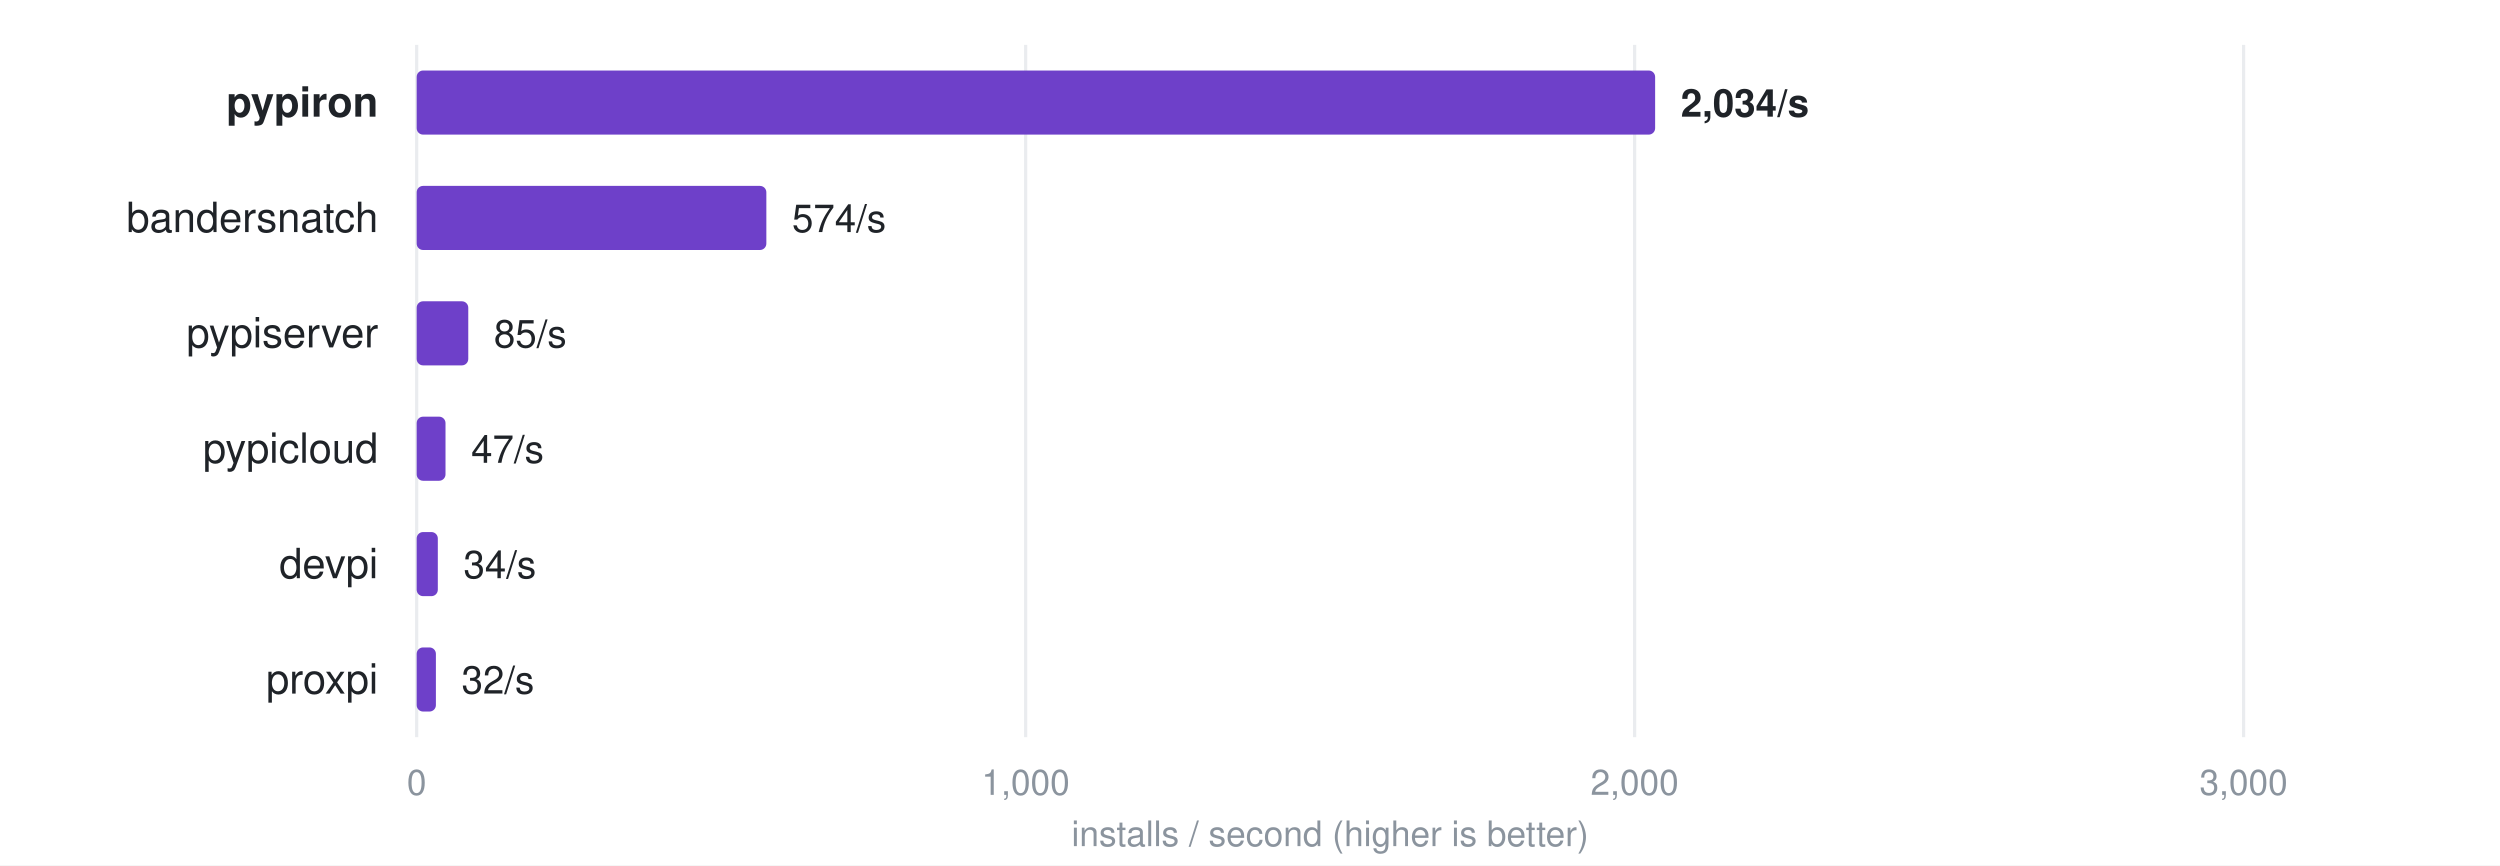
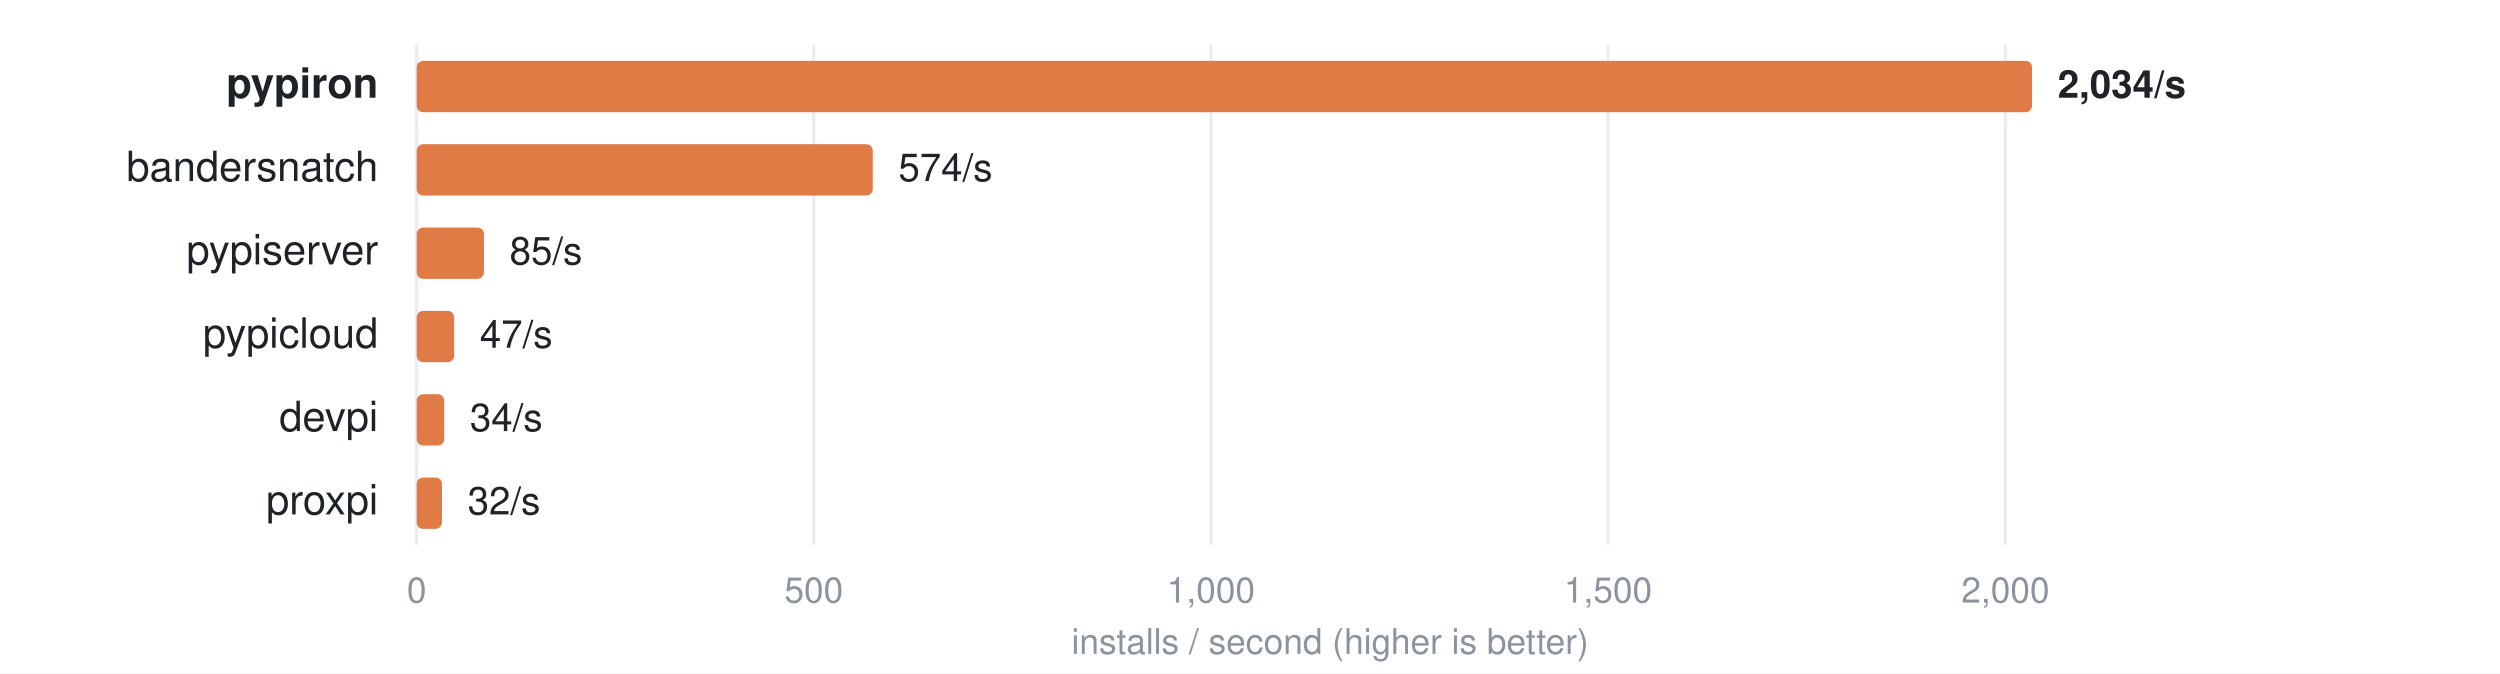
- <svg xmlns="http://www.w3.org/2000/svg" width="780" height="270" font-family="-apple-system,BlinkMacSystemFont,Segoe UI,Helvetica,Arial,sans-serif">
-   <rect width="780" height="270" fill="white" />
-   <line x1="130.0" y1="14" x2="130.0" y2="230" stroke="#eaecef" stroke-width="1" />
-   <text x="130.0" y="248" font-size="11" fill="#8b949e" text-anchor="middle">0</text>
-   <line x1="320.0" y1="14" x2="320.0" y2="230" stroke="#eaecef" stroke-width="1" />
-   <text x="320.0" y="248" font-size="11" fill="#8b949e" text-anchor="middle">1,000</text>
-   <line x1="510.0" y1="14" x2="510.0" y2="230" stroke="#eaecef" stroke-width="1" />
-   <text x="510.0" y="248" font-size="11" fill="#8b949e" text-anchor="middle">2,000</text>
-   <line x1="700.0" y1="14" x2="700.0" y2="230" stroke="#eaecef" stroke-width="1" />
-   <text x="700.0" y="248" font-size="11" fill="#8b949e" text-anchor="middle">3,000</text>
-   <text x="415.0" y="264" font-size="11" fill="#8b949e" text-anchor="middle">installs / second (higher is better)</text>
-   <text x="118" y="36.4" font-size="13" font-weight="700" fill="#1f2328" text-anchor="end">pypiron</text>
-   <rect x="130" y="22.0" width="386.4" height="20" rx="2" fill="#6e40c9" />
-   <text x="524.4" y="36.4" font-size="12" font-weight="700" fill="#1f2328">2,034/s</text>
-   <text x="118" y="72.4" font-size="13" font-weight="400" fill="#1f2328" text-anchor="end">bandersnatch</text>
-   <rect x="130" y="58.0" width="109.1" height="20" rx="2" fill="#6e40c9" />
-   <text x="247.1" y="72.4" font-size="12" font-weight="400" fill="#1f2328">574/s</text>
-   <text x="118" y="108.4" font-size="13" font-weight="400" fill="#1f2328" text-anchor="end">pypiserver</text>
-   <rect x="130" y="94.0" width="16.1" height="20" rx="2" fill="#6e40c9" />
-   <text x="154.1" y="108.4" font-size="12" font-weight="400" fill="#1f2328">85/s</text>
-   <text x="118" y="144.4" font-size="13" font-weight="400" fill="#1f2328" text-anchor="end">pypicloud</text>
-   <rect x="130" y="130.0" width="9.0" height="20" rx="2" fill="#6e40c9" />
-   <text x="147.0" y="144.4" font-size="12" font-weight="400" fill="#1f2328">47/s</text>
-   <text x="118" y="180.4" font-size="13" font-weight="400" fill="#1f2328" text-anchor="end">devpi</text>
-   <rect x="130" y="166.0" width="6.6" height="20" rx="2" fill="#6e40c9" />
-   <text x="144.6" y="180.4" font-size="12" font-weight="400" fill="#1f2328">34/s</text>
-   <text x="118" y="216.4" font-size="13" font-weight="400" fill="#1f2328" text-anchor="end">proxpi</text>
-   <rect x="130" y="202.0" width="6.0" height="20" rx="2" fill="#6e40c9" />
-   <text x="144.0" y="216.4" font-size="12" font-weight="400" fill="#1f2328">32/s</text>
+ <svg xmlns="http://www.w3.org/2000/svg" width="780" height="210" font-family="-apple-system,BlinkMacSystemFont,Segoe UI,Helvetica,Arial,sans-serif">
+   <rect width="780" height="210" fill="white" />
+   <line x1="130.0" y1="14" x2="130.0" y2="170" stroke="#eaecef" stroke-width="1" />
+   <text x="130.0" y="188" font-size="11" fill="#8b949e" text-anchor="middle">0</text>
+   <line x1="253.9" y1="14" x2="253.9" y2="170" stroke="#eaecef" stroke-width="1" />
+   <text x="253.9" y="188" font-size="11" fill="#8b949e" text-anchor="middle">500</text>
+   <line x1="377.8" y1="14" x2="377.8" y2="170" stroke="#eaecef" stroke-width="1" />
+   <text x="377.8" y="188" font-size="11" fill="#8b949e" text-anchor="middle">1,000</text>
+   <line x1="501.7" y1="14" x2="501.7" y2="170" stroke="#eaecef" stroke-width="1" />
+   <text x="501.7" y="188" font-size="11" fill="#8b949e" text-anchor="middle">1,500</text>
+   <line x1="625.7" y1="14" x2="625.7" y2="170" stroke="#eaecef" stroke-width="1" />
+   <text x="625.7" y="188" font-size="11" fill="#8b949e" text-anchor="middle">2,000</text>
+   <text x="415.0" y="204" font-size="11" fill="#8b949e" text-anchor="middle">installs / second (higher is better)</text>
+   <text x="118" y="30.5" font-size="13" font-weight="700" fill="#1f2328" text-anchor="end">pypiron</text>
+   <rect x="130" y="19.0" width="504.0" height="16" rx="2" fill="#e07b45" />
+   <text x="642.0" y="30.5" font-size="12" font-weight="700" fill="#1f2328">2,034/s</text>
+   <text x="118" y="56.5" font-size="13" font-weight="400" fill="#1f2328" text-anchor="end">bandersnatch</text>
+   <rect x="130" y="45.0" width="142.3" height="16" rx="2" fill="#e07b45" />
+   <text x="280.3" y="56.5" font-size="12" font-weight="400" fill="#1f2328">574/s</text>
+   <text x="118" y="82.5" font-size="13" font-weight="400" fill="#1f2328" text-anchor="end">pypiserver</text>
+   <rect x="130" y="71.0" width="21.0" height="16" rx="2" fill="#e07b45" />
+   <text x="159.0" y="82.5" font-size="12" font-weight="400" fill="#1f2328">85/s</text>
+   <text x="118" y="108.5" font-size="13" font-weight="400" fill="#1f2328" text-anchor="end">pypicloud</text>
+   <rect x="130" y="97.0" width="11.7" height="16" rx="2" fill="#e07b45" />
+   <text x="149.7" y="108.5" font-size="12" font-weight="400" fill="#1f2328">47/s</text>
+   <text x="118" y="134.5" font-size="13" font-weight="400" fill="#1f2328" text-anchor="end">devpi</text>
+   <rect x="130" y="123.0" width="8.6" height="16" rx="2" fill="#e07b45" />
+   <text x="146.6" y="134.5" font-size="12" font-weight="400" fill="#1f2328">34/s</text>
+   <text x="118" y="160.5" font-size="13" font-weight="400" fill="#1f2328" text-anchor="end">proxpi</text>
+   <rect x="130" y="149.0" width="7.9" height="16" rx="2" fill="#e07b45" />
+   <text x="145.9" y="160.5" font-size="12" font-weight="400" fill="#1f2328">32/s</text>
</svg>
